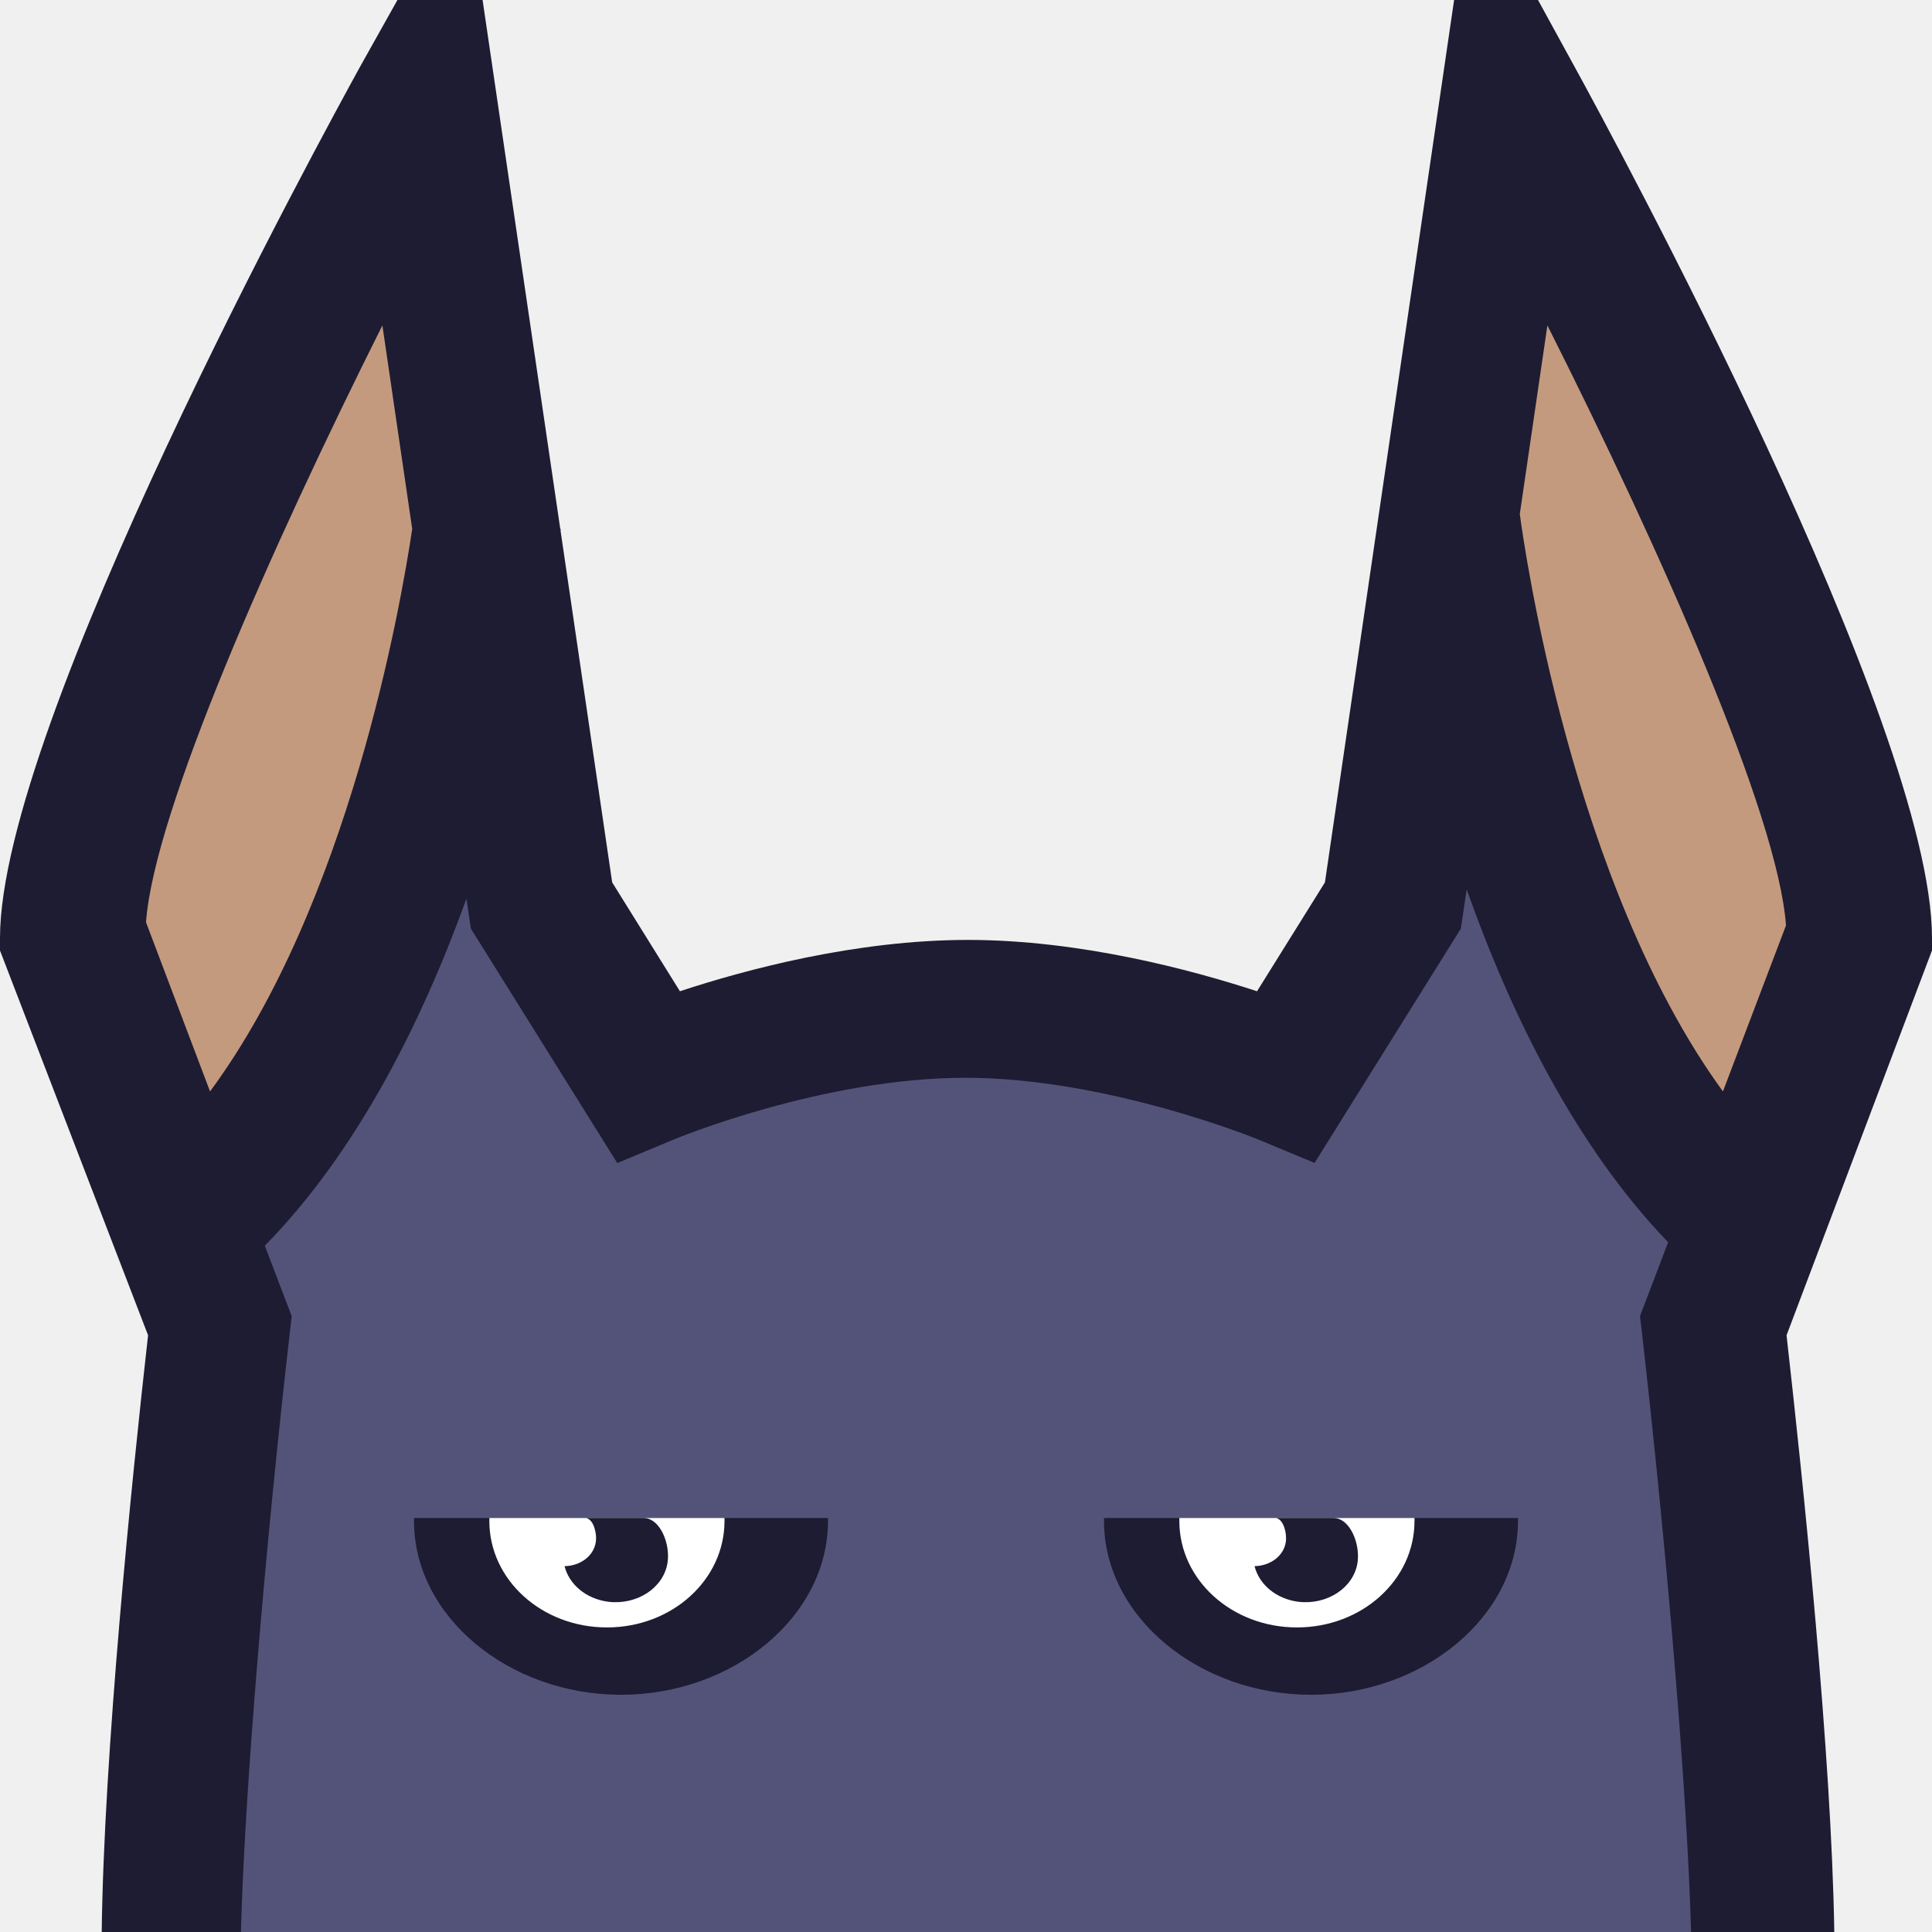
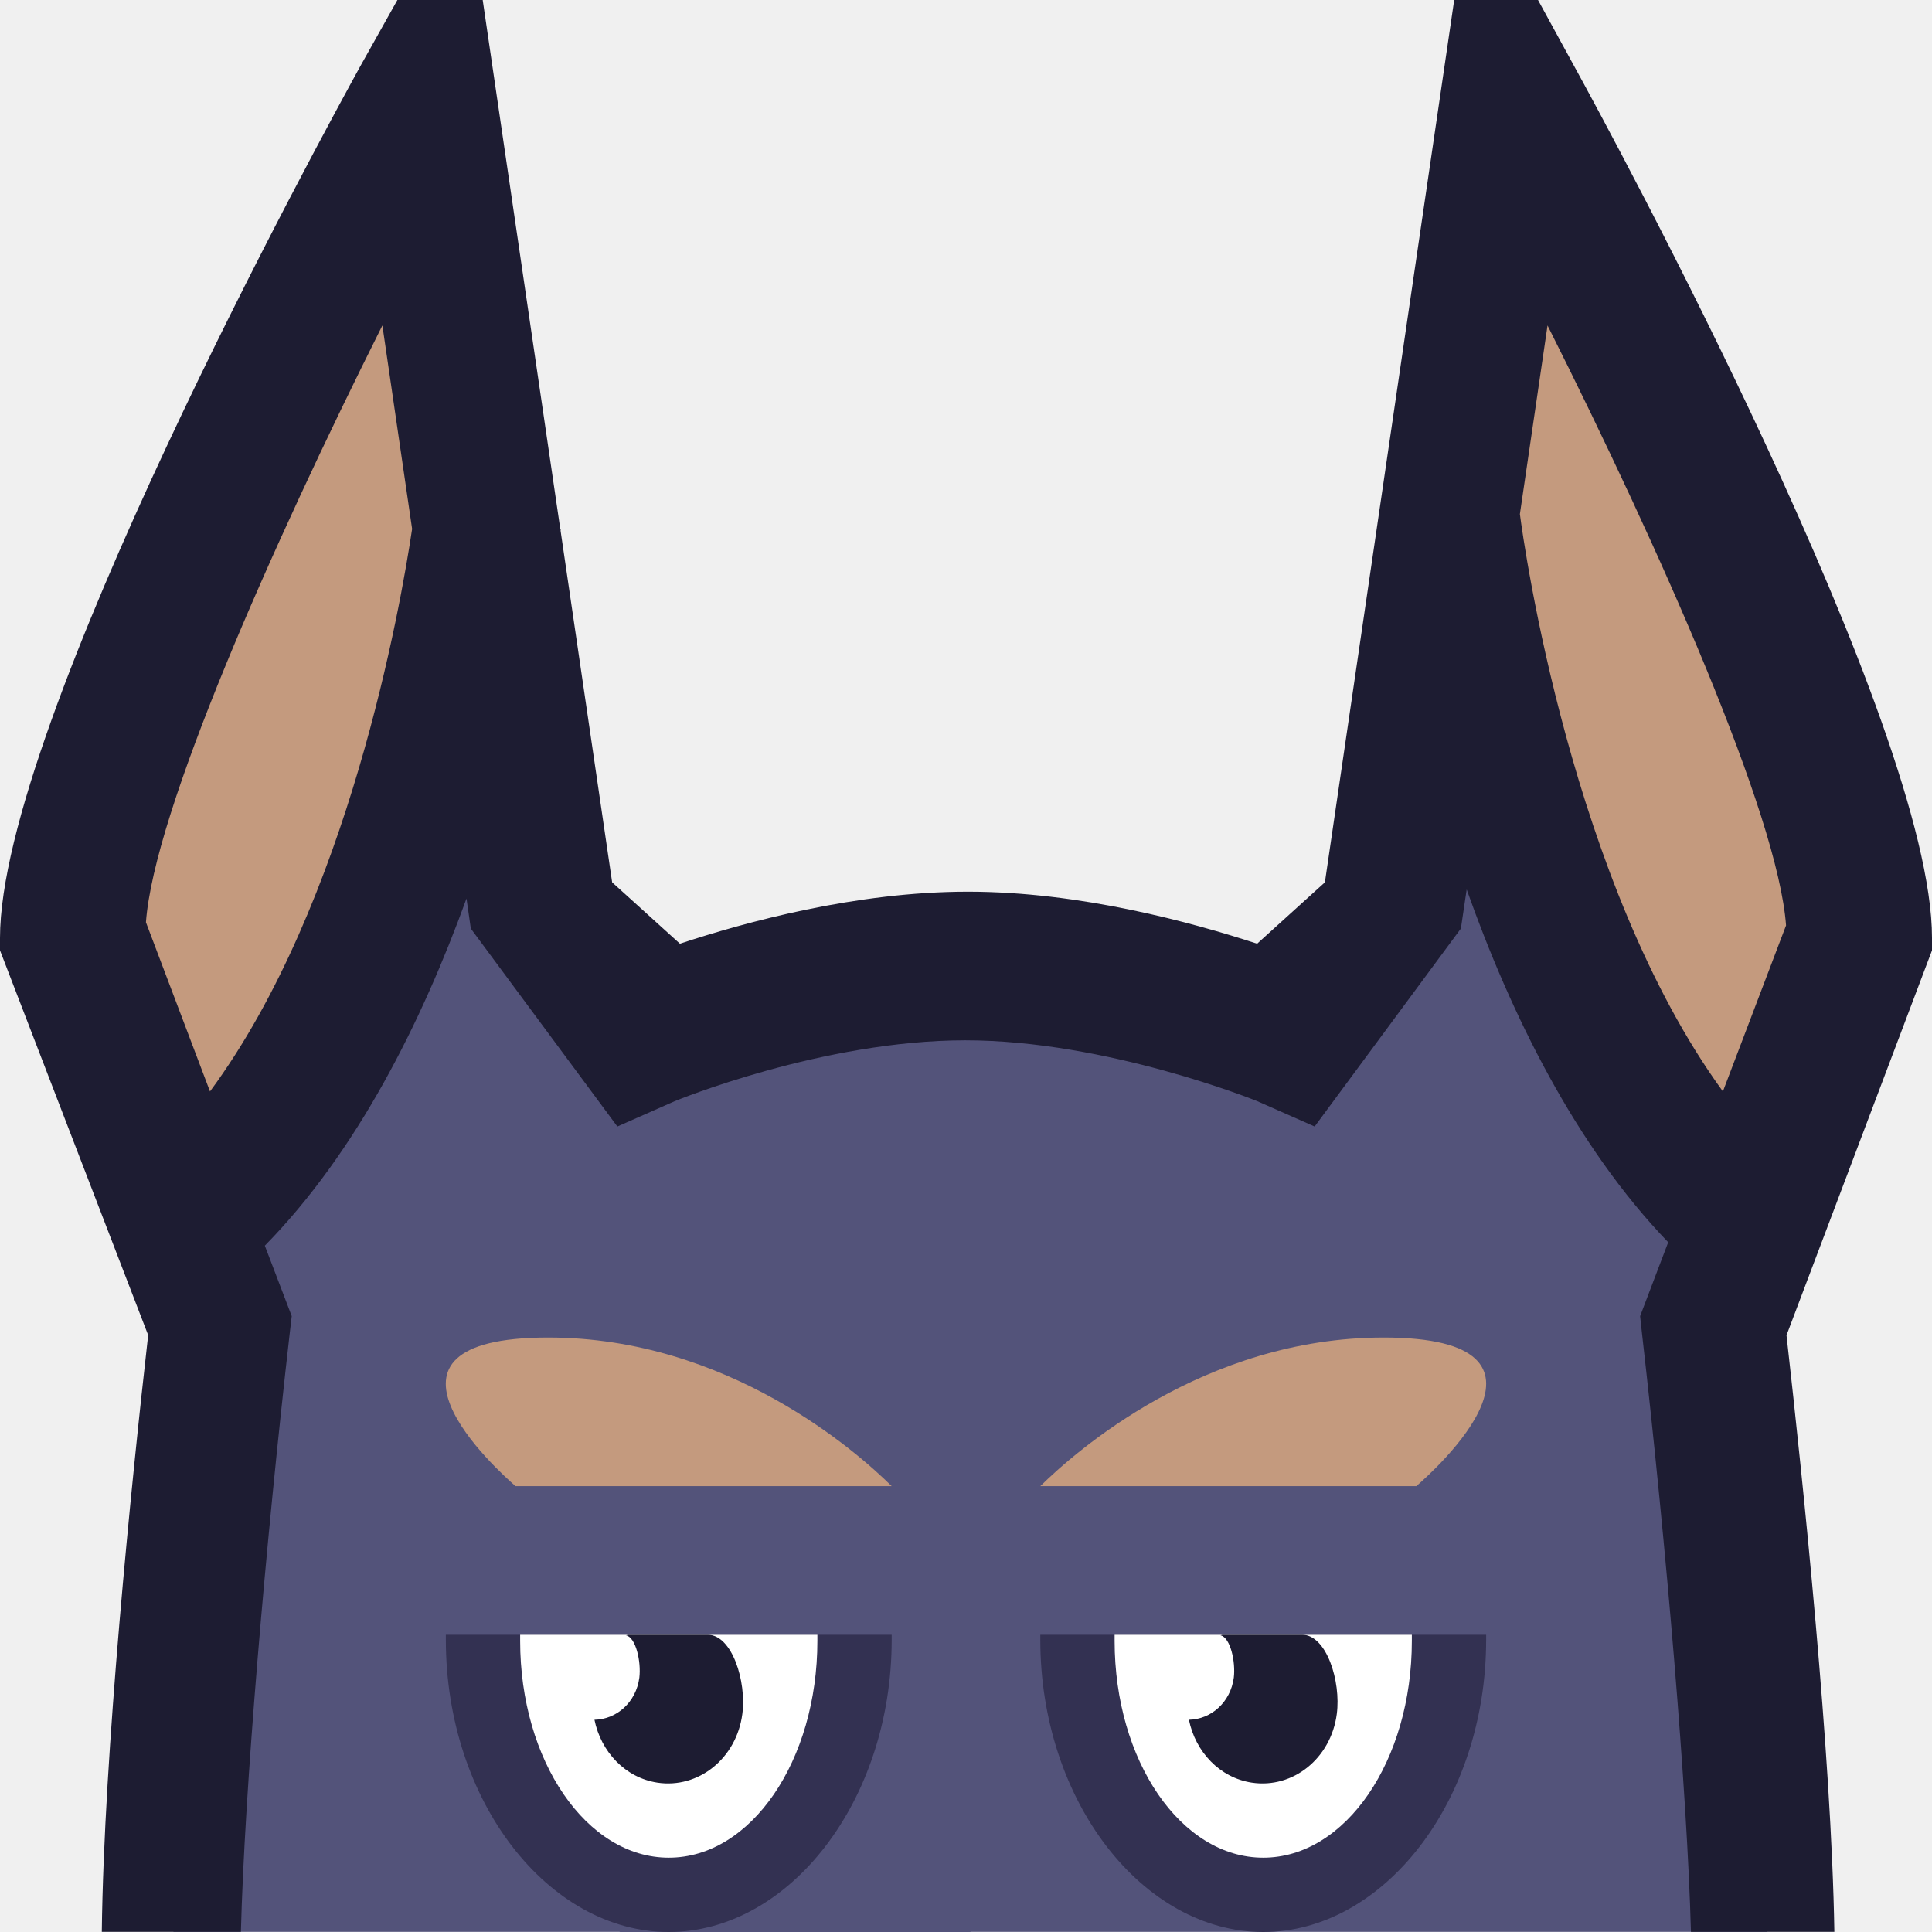
- <svg xmlns="http://www.w3.org/2000/svg" width="14" height="14" viewBox="0 0 14 14" fill="none">
-   <path fill-rule="evenodd" clip-rule="evenodd" d="M7.008 14V10.045L4.489 14H7.008Z" fill="#3B3B63" />
-   <path fill-rule="evenodd" clip-rule="evenodd" d="M4.5 14H7.031V10.045L4.5 14Z" fill="#53537A" />
-   <path fill-rule="evenodd" clip-rule="evenodd" d="M12.53 8.519C12.53 8.519 12.25 9.468 12.447 9.87C12.447 9.87 12.742 12.396 12.806 14H6.782V7.301C6.856 7.299 6.93 7.297 7.004 7.296H7.01H7.015C8.377 7.298 9.574 7.733 9.574 7.733C9.574 7.733 10.225 4.63 10.524 3.578C10.524 3.578 10.926 6.917 12.53 8.519Z" fill="#53537A" />
-   <path fill-rule="evenodd" clip-rule="evenodd" d="M3.529 3.578C3.827 4.63 4.476 7.733 4.476 7.733C4.476 7.733 5.669 7.299 7.031 7.297V14H1.256C1.32 12.396 1.614 9.87 1.614 9.87C1.81 9.469 1.531 8.519 1.531 8.519C3.13 6.917 3.529 3.578 3.529 3.578Z" fill="#53537A" />
-   <path d="M0.438 6.562L2.625 1.75L3.5 5.25L1.312 8.75L0.438 6.562Z" fill="#C49A7E" />
-   <path d="M0.438 6.562L2.625 1.75L3.5 5.25L1.312 8.75L0.438 6.562Z" fill="#C49A7E" />
-   <path d="M13.125 6.562L11.25 1.75L10.5 5.25L12.375 8.75L13.125 6.562Z" fill="#C49A7E" />
-   <path d="M13.125 6.562L11.25 1.75L10.5 5.25L12.375 8.75L13.125 6.562Z" fill="#C49A7E" />
-   <path fill-rule="evenodd" clip-rule="evenodd" d="M10.286 11H8.571H8V11.021C8 11.717 8.69 12.281 9.5 12.281C10.31 12.281 11 11.717 11 11.021V11H10.286Z" fill="#1D1C32" />
-   <path fill-rule="evenodd" clip-rule="evenodd" d="M8.546 11V11.022C8.546 11.448 8.926 11.793 9.398 11.793C9.87 11.793 10.25 11.448 10.25 11.022V11H8.546Z" fill="white" />
-   <path fill-rule="evenodd" clip-rule="evenodd" d="M9.662 11H9.261C9.257 11 9.254 11.002 9.25 11.002C9.3 11.011 9.328 11.111 9.317 11.176C9.301 11.277 9.203 11.347 9.091 11.349C9.124 11.481 9.246 11.586 9.408 11.607C9.616 11.632 9.808 11.507 9.837 11.325C9.858 11.191 9.785 11 9.662 11Z" fill="#1D1C32" />
-   <path fill-rule="evenodd" clip-rule="evenodd" d="M5.286 11H3.571H3V11.021C3 11.717 3.69 12.281 4.5 12.281C5.31 12.281 6 11.717 6 11.021V11H5.286Z" fill="#1D1C32" />
-   <path fill-rule="evenodd" clip-rule="evenodd" d="M3.546 11V11.022C3.546 11.448 3.926 11.793 4.398 11.793C4.87 11.793 5.25 11.448 5.25 11.022V11H3.546Z" fill="white" />
-   <path fill-rule="evenodd" clip-rule="evenodd" d="M4.663 11H4.261C4.257 11 4.254 11.002 4.25 11.002C4.3 11.011 4.328 11.111 4.317 11.176C4.301 11.277 4.204 11.347 4.091 11.349C4.124 11.481 4.246 11.586 4.408 11.607C4.616 11.632 4.808 11.507 4.837 11.325C4.859 11.191 4.785 11 4.663 11Z" fill="#1D1C32" />
-   <path fill-rule="evenodd" clip-rule="evenodd" d="M14 6.797C14 5.249 11.675 0.966 11.409 0.482L11.145 0H10.537L9.601 6.394L9.109 7.183C8.635 7.028 7.827 6.811 7.014 6.811C6.202 6.811 5.4 7.027 4.927 7.183L4.436 6.394L4.062 3.846C4.062 3.842 4.063 3.836 4.063 3.833L4.06 3.833L3.497 0H2.88L2.61 0.482C2.344 0.966 0 5.249 0 6.797V6.888L1.073 9.676C0.952 10.749 0.753 12.712 0.737 14H1.746C1.772 12.985 1.922 11.213 2.1 9.657L2.114 9.538L1.919 9.027C2.588 8.345 3.057 7.406 3.38 6.512L3.412 6.729L4.473 8.428L4.888 8.255C4.898 8.251 5.962 7.81 6.995 7.81C8.021 7.81 9.102 8.251 9.112 8.255L9.526 8.427L10.586 6.729L10.628 6.445C10.948 7.348 11.416 8.304 12.088 9.002L11.884 9.537L11.898 9.657C12.076 11.214 12.227 12.989 12.254 14H13.292C13.272 12.712 13.067 10.749 12.946 9.676L14 6.887L14 6.797ZM1.058 6.683C1.116 5.885 1.963 3.971 2.771 2.358L2.987 3.833C2.905 4.384 2.529 6.546 1.522 7.909L1.058 6.683ZM12.485 7.909C11.387 6.401 11.043 3.949 11.013 3.725L11.213 2.358C12.029 3.979 12.884 5.903 12.942 6.706L12.485 7.909Z" fill="#1D1C32" />
+ <svg xmlns="http://www.w3.org/2000/svg" width="13" height="13" viewBox="0 0 13 13" fill="none">
+   <path fill-rule="evenodd" clip-rule="evenodd" d="M6.508 12.999V9.327L4.168 12.999H6.508Z" fill="#3B3B63" />
+   <path fill-rule="evenodd" clip-rule="evenodd" d="M4.179 12.999H6.529V9.327L4.179 12.999Z" fill="#53537A" />
+   <path fill-rule="evenodd" clip-rule="evenodd" d="M11.635 7.91C11.635 7.91 11.375 8.791 11.558 9.164C11.558 9.164 11.832 11.51 11.891 12.999H6.298V6.779C6.366 6.777 6.435 6.775 6.504 6.775H6.509H6.513C7.778 6.777 8.89 7.18 8.89 7.18C8.89 7.18 9.494 4.299 9.773 3.322C9.773 3.322 10.145 6.423 11.635 7.91Z" fill="#53537A" />
+   <path fill-rule="evenodd" clip-rule="evenodd" d="M3.277 3.322C3.554 4.299 4.156 7.18 4.156 7.18C4.156 7.18 5.264 6.777 6.529 6.775V12.999H1.167C1.225 11.51 1.499 9.164 1.499 9.164C1.681 8.792 1.422 7.91 1.422 7.91C2.906 6.423 3.277 3.322 3.277 3.322Z" fill="#53537A" />
+   <path d="M0.406 6.094L2.437 1.625L3.249 4.875L1.218 8.125L0.406 6.094Z" fill="#C49A7E" />
+   <path d="M0.406 6.094L2.437 1.625L3.249 4.875L1.218 8.125L0.406 6.094Z" fill="#C49A7E" />
+   <path d="M12.188 6.094L10.446 1.625L9.75 4.875L11.491 8.125L12.188 6.094Z" fill="#C49A7E" />
+   <path d="M12.188 6.094L10.446 1.625L9.75 4.875L11.491 8.125L12.188 6.094Z" fill="#C49A7E" />
+   <path fill-rule="evenodd" clip-rule="evenodd" d="M5.286 11H3.571H3V11.033C3 12.12 3.69 13 4.5 13C5.31 13 6 12.119 6 11.033V11H5.286Z" fill="#333152" />
+   <path fill-rule="evenodd" clip-rule="evenodd" d="M3.5 11V11.041C3.5 11.847 3.946 12.5 4.5 12.5C5.054 12.5 5.5 11.847 5.5 11.041V11H3.5Z" fill="white" />
+   <path fill-rule="evenodd" clip-rule="evenodd" d="M4.762 11H4.227C4.222 11 4.217 11.003 4.213 11.004C4.279 11.019 4.315 11.181 4.302 11.289C4.28 11.454 4.15 11.569 4 11.572C4.044 11.788 4.207 11.962 4.423 11.995C4.7 12.037 4.956 11.832 4.995 11.533C5.024 11.314 4.926 11 4.762 11Z" fill="#1D1C32" />
+   <path fill-rule="evenodd" clip-rule="evenodd" d="M9.286 11H7.571H7V11.033C7 12.12 7.69 13 8.5 13C9.31 13 10 12.119 10 11.033V11H9.286Z" fill="#333152" />
+   <path fill-rule="evenodd" clip-rule="evenodd" d="M7.5 11V11.041C7.5 11.847 7.946 12.5 8.5 12.5C9.054 12.5 9.5 11.847 9.5 11.041V11H7.5Z" fill="white" />
+   <path fill-rule="evenodd" clip-rule="evenodd" d="M8.762 11H8.227C8.222 11 8.217 11.003 8.213 11.004C8.279 11.019 8.315 11.181 8.302 11.289C8.28 11.454 8.15 11.569 8 11.572C8.044 11.788 8.207 11.962 8.423 11.995C8.7 12.037 8.956 11.832 8.995 11.533C9.024 11.314 8.926 11 8.762 11Z" fill="#1D1C32" />
+   <path fill-rule="evenodd" clip-rule="evenodd" d="M9.53 10C9.648 9.898 10.649 9 9.31 9C8.101 9 7.231 9.772 7 10H9.53Z" fill="#C49A7E" />
+   <path fill-rule="evenodd" clip-rule="evenodd" d="M6 10C5.77 9.772 4.899 9 3.689 9C2.351 9 3.352 9.898 3.469 10H6Z" fill="#C49A7E" />
+   <path fill-rule="evenodd" clip-rule="evenodd" d="M13 6.311C13 4.874 10.841 0.897 10.594 0.448L10.349 0H9.785L8.915 5.937L8.459 6.35C8.018 6.206 7.268 6 6.513 6C5.759 6 5.014 6.205 4.575 6.35L4.119 5.937L3.772 3.571C3.772 3.567 3.773 3.562 3.773 3.559L3.77 3.559L3.248 0H2.674L2.423 0.448C2.176 0.897 0 4.874 0 6.311V6.395L0.997 8.984C0.884 9.981 0.699 11.804 0.685 12.999H1.621C1.645 12.057 1.785 10.411 1.95 8.967L1.963 8.856L1.782 8.382C2.403 7.749 2.838 6.876 3.139 6.046L3.168 6.248L4.154 7.58L4.539 7.41C4.548 7.406 5.536 7 6.495 7C7.448 7 8.452 7.406 8.461 7.41L8.846 7.58L9.83 6.248L9.869 5.985C10.166 6.823 10.601 7.711 11.225 8.359L11.036 8.856L11.048 8.967C11.213 10.413 11.353 12.061 11.378 12.999H12.343C12.324 11.804 12.133 9.981 12.021 8.985L13 6.395L13 6.311ZM0.982 6.206C1.036 5.464 1.823 3.687 2.573 2.19L2.773 3.559C2.697 4.071 2.348 6.079 1.413 7.344L0.982 6.206ZM11.593 7.344C10.574 5.944 10.254 3.667 10.227 3.459L10.413 2.19C11.169 3.695 11.963 5.481 12.018 6.227L11.593 7.344Z" fill="#1D1C32" />
</svg>
